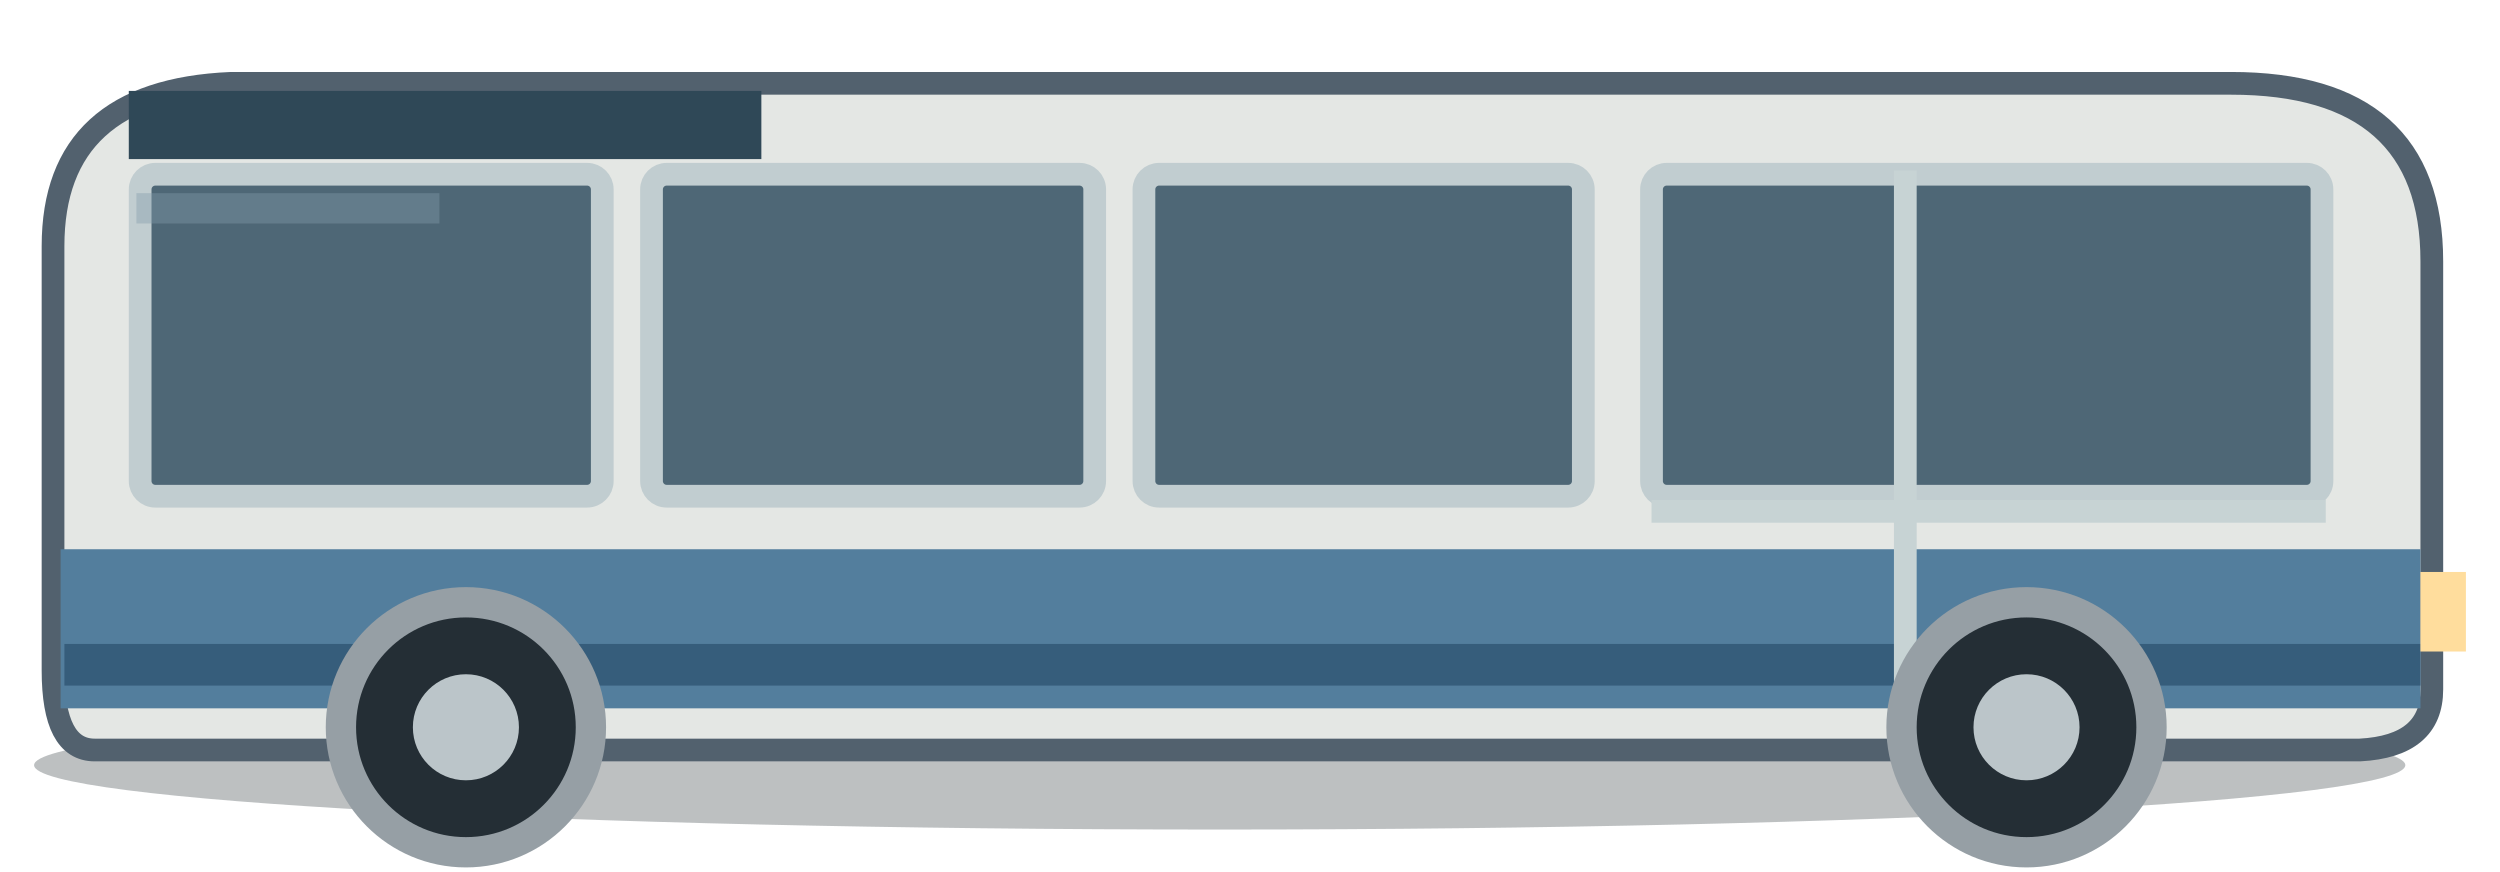
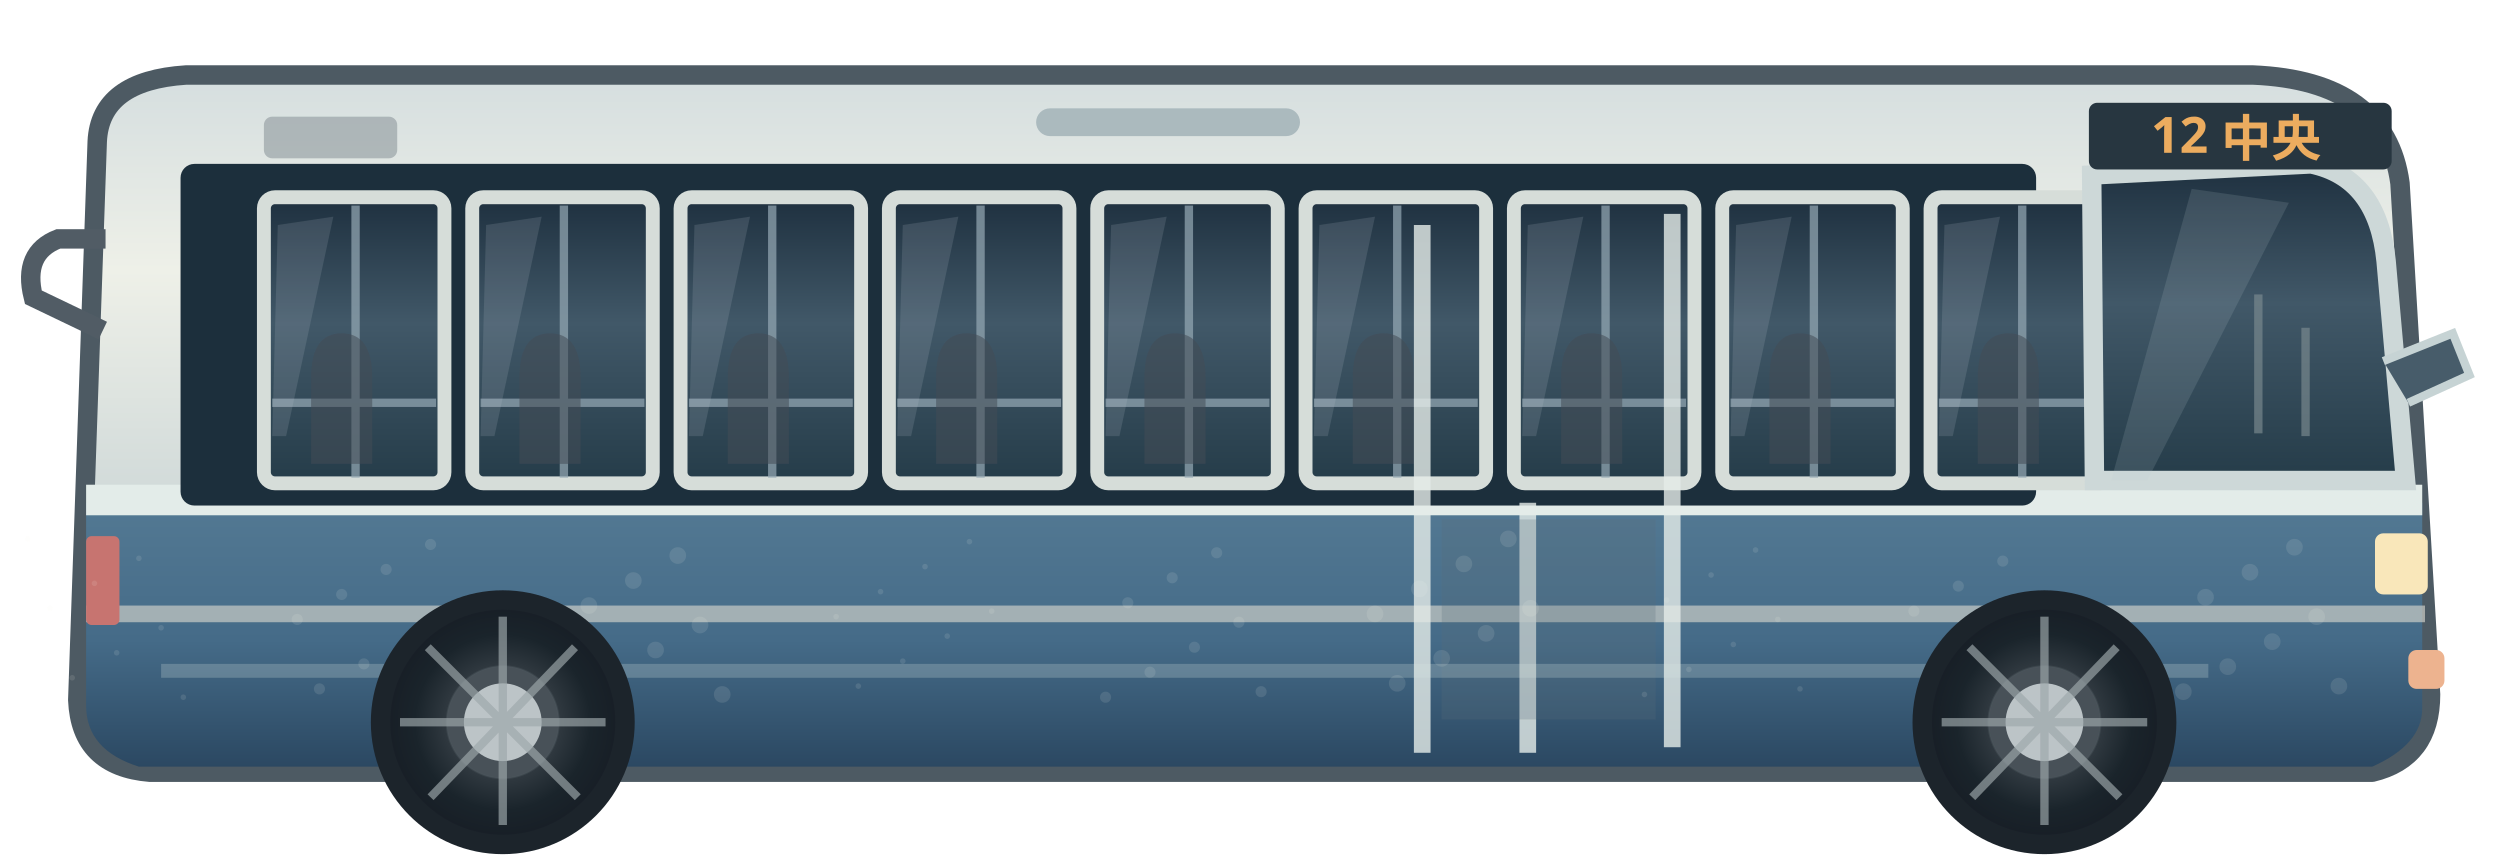
- <svg xmlns="http://www.w3.org/2000/svg" viewBox="0 0 660 230">
-   <ellipse cx="322" cy="202" rx="313" ry="17" fill="#202b30" opacity=".3" />
-   <path d="M14 177V65Q14 24 61 22h528q53 0 53 47v113q0 15-19 16H25q-11 0-11-21Z" fill="#e4e7e4" stroke="#52616e" stroke-width="6" />
-   <path d="M16 145h623v42H16Z" fill="#537e9d" />
-   <path d="M17 170h622v11H17Z" fill="#365d7b" />
-   <rect x="37" y="46" width="122" height="85" rx="4" fill="#4e6776" stroke="#c1cdd0" stroke-width="6" />
-   <rect x="172" y="46" width="117" height="85" rx="4" fill="#4e6776" stroke="#c1cdd0" stroke-width="6" />
-   <rect x="302" y="46" width="116" height="85" rx="4" fill="#4e6776" stroke="#c1cdd0" stroke-width="6" />
-   <rect x="436" y="46" width="177" height="85" rx="4" fill="#4e6776" stroke="#c1cdd0" stroke-width="6" />
-   <path d="M503 45v142M436 135h178" stroke="#c7d3d4" stroke-width="6" />
-   <rect x="34" y="24" width="167" height="18" fill="#2f4857" />
-   <path d="M36 55h80" stroke="#839cab" stroke-width="8" opacity=".4" />
-   <circle cx="123" cy="192" r="33" fill="#242e35" stroke="#969fa5" stroke-width="8" />
-   <circle cx="123" cy="192" r="14" fill="#bbc5c9" />
-   <circle cx="535" cy="192" r="33" fill="#242e35" stroke="#969fa5" stroke-width="8" />
-   <circle cx="535" cy="192" r="14" fill="#bbc5c9" />
-   <rect x="639" y="151" width="12" height="21" fill="#ffdd9d" />
+ <svg xmlns="http://www.w3.org/2000/svg" viewBox="0 0 900 310" width="900" height="310">
+   <defs>
+     <linearGradient id="body" x1="0" x2="0" y1="0" y2="1">
+       <stop stop-color="#d5dedf" />
+       <stop offset=".28" stop-color="#eef0e8" />
+       <stop offset=".69" stop-color="#c9d4d5" />
+       <stop offset="1" stop-color="#8a9b9f" />
+     </linearGradient>
+     <linearGradient id="blue" x1="0" x2="0" y1="0" y2="1">
+       <stop stop-color="#537993" />
+       <stop offset=".52" stop-color="#456b88" />
+       <stop offset="1" stop-color="#2b4862" />
+     </linearGradient>
+     <linearGradient id="window" x1="0" x2="0" y1="0" y2="1">
+       <stop stop-color="#1e303f" />
+       <stop offset=".44" stop-color="#415868" />
+       <stop offset="1" stop-color="#253c49" />
+     </linearGradient>
+     <radialGradient id="wheel">
+       <stop stop-color="#b8c1c4" />
+       <stop offset=".43" stop-color="#727e84" />
+       <stop offset=".47" stop-color="#2f383f" />
+       <stop offset=".72" stop-color="#1a242b" />
+       <stop offset="1" stop-color="#171d25" />
+     </radialGradient>
+     <linearGradient id="gloss">
+       <stop stop-color="#e1f0ed" stop-opacity=".5" />
+       <stop offset="1" stop-color="#e4f1ed" stop-opacity="0" />
+     </linearGradient>
+   </defs>
+   <path d="M35 51Q36 29 67 27L811 27Q859 29 864 66L875 250Q875 273 854 278L54 278Q29 276 28 252Z" fill="url(#body)" stroke="#4d5a63" stroke-width="7" stroke-linejoin="round" />
+   <path d="M31 181H872V255Q872 268 854 276H50Q31 270 31 254Z" fill="url(#blue)" />
+   <path d="M31 180H872" stroke="#e3ece9" stroke-width="11" />
+   <path d="M31 221H873" stroke="#d4d4cb" stroke-width="6" opacity=".65" />
+   <rect x="65" y="59" width="668" height="123" rx="5" fill="#1c2f3c" />
+   <rect x="95" y="71" width="65" height="103" rx="4" fill="url(#window)" stroke="#d6ddd9" stroke-width="5" />
+   <path d="M128 74v98M98 145h59" stroke="#96a9b5" stroke-width="3" opacity=".7" />
+   <rect x="170" y="71" width="65" height="103" rx="4" fill="url(#window)" stroke="#d6ddd9" stroke-width="5" />
+   <path d="M203 74v98M173 145h59" stroke="#96a9b5" stroke-width="3" opacity=".7" />
+   <rect x="245" y="71" width="65" height="103" rx="4" fill="url(#window)" stroke="#d6ddd9" stroke-width="5" />
+   <path d="M278 74v98M248 145h59" stroke="#96a9b5" stroke-width="3" opacity=".7" />
+   <rect x="320" y="71" width="65" height="103" rx="4" fill="url(#window)" stroke="#d6ddd9" stroke-width="5" />
+   <path d="M353 74v98M323 145h59" stroke="#96a9b5" stroke-width="3" opacity=".7" />
+   <rect x="395" y="71" width="65" height="103" rx="4" fill="url(#window)" stroke="#d6ddd9" stroke-width="5" />
+   <path d="M428 74v98M398 145h59" stroke="#96a9b5" stroke-width="3" opacity=".7" />
+   <rect x="470" y="71" width="65" height="103" rx="4" fill="url(#window)" stroke="#d6ddd9" stroke-width="5" />
+   <path d="M503 74v98M473 145h59" stroke="#96a9b5" stroke-width="3" opacity=".7" />
+   <rect x="545" y="71" width="65" height="103" rx="4" fill="url(#window)" stroke="#d6ddd9" stroke-width="5" />
+   <path d="M578 74v98M548 145h59" stroke="#96a9b5" stroke-width="3" opacity=".7" />
+   <rect x="620" y="71" width="65" height="103" rx="4" fill="url(#window)" stroke="#d6ddd9" stroke-width="5" />
+   <path d="M653 74v98M623 145h59" stroke="#96a9b5" stroke-width="3" opacity=".7" />
+   <rect x="695" y="71" width="65" height="103" rx="4" fill="url(#window)" stroke="#d6ddd9" stroke-width="5" />
+   <path d="M728 74v98M698 145h59" stroke="#96a9b5" stroke-width="3" opacity=".7" />
+   <path d="M112 167v-31q0-16 11-16t11 16v31" fill="#434b55" opacity=".54" />
+   <path d="M187 167v-31q0-16 11-16t11 16v31" fill="#434b55" opacity=".54" />
+   <path d="M262 167v-31q0-16 11-16t11 16v31" fill="#434b55" opacity=".54" />
+   <path d="M337 167v-31q0-16 11-16t11 16v31" fill="#434b55" opacity=".54" />
+   <path d="M412 167v-31q0-16 11-16t11 16v31" fill="#434b55" opacity=".54" />
+   <path d="M487 167v-31q0-16 11-16t11 16v31" fill="#434b55" opacity=".54" />
+   <path d="M562 167v-31q0-16 11-16t11 16v31" fill="#434b55" opacity=".54" />
+   <path d="M637 167v-31q0-16 11-16t11 16v31" fill="#434b55" opacity=".54" />
+   <path d="M712 167v-31q0-16 11-16t11 16v31" fill="#434b55" opacity=".54" />
+   <path d="M100 81l20 -3 -17 79 -5 0Z" fill="#bdc8d0" opacity=".16" />
+   <path d="M175 81l20 -3 -17 79 -5 0Z" fill="#bdc8d0" opacity=".16" />
+   <path d="M250 81l20 -3 -17 79 -5 0Z" fill="#bdc8d0" opacity=".16" />
+   <path d="M325 81l20 -3 -17 79 -5 0Z" fill="#bdc8d0" opacity=".16" />
+   <path d="M400 81l20 -3 -17 79 -5 0Z" fill="#bdc8d0" opacity=".16" />
+   <path d="M475 81l20 -3 -17 79 -5 0Z" fill="#bdc8d0" opacity=".16" />
+   <path d="M550 81l20 -3 -17 79 -5 0Z" fill="#bdc8d0" opacity=".16" />
+   <path d="M625 81l20 -3 -17 79 -5 0Z" fill="#bdc8d0" opacity=".16" />
+   <path d="M700 81l20 -3 -17 79 -5 0Z" fill="#bdc8d0" opacity=".16" />
+   <path d="M753 63L832 59Q856 64 859 94L866 173H754Z" fill="url(#window)" stroke="#cdd8d8" stroke-width="7" />
+   <path d="M789 68L760 173H773L824 73Z" fill="#b9cccf" opacity=".15" />
+   <rect x="752" y="37" width="109" height="24" rx="3" fill="#273640" />
+   <text x="805" y="55" font-size="18" fill="#ecac5f" text-anchor="middle" font-family="sans-serif" font-weight="bold">12  中央</text>
+   <path d="M813 106v50M830 118v39" stroke="#7d8c91" stroke-width="3" opacity=".65" />
+   <path d="M512 178V81M512 178v93M602 77v192M550 181v90" stroke="#e5ece9" stroke-width="6" opacity=".8" />
+   <path d="M519 187h77v72h-77Z" fill="#596d77" opacity=".25" />
+   <rect x="95" y="42" width="48" height="15" rx="3" fill="#8e989c" opacity=".6" />
+   <rect x="373" y="39" width="95" height="10" rx="5" fill="#abbabe" />
+   <path d="M38 86H21q-13 5-9 21l25 12" stroke="#515c65" stroke-width="7" fill="none" />
+   <path d="M858 130l25 -10 6 15 -22 10" fill="#475c6a" stroke="#c6d3d4" stroke-width="3" />
+   <rect x="855" y="192" width="19" height="22" rx="3" fill="#f9e7ba" />
+   <rect x="31" y="193" width="12" height="32" rx="2" fill="#c77470" />
+   <rect x="867" y="234" width="13" height="14" rx="3" fill="#edb38f" />
+   <rect x="58" y="239" width="737" height="5" fill="#d9e5e3" opacity=".24" />
+   <path d="M64 194H740" stroke="url(#gloss)" stroke-width="13" opacity=".62" />
+   <circle cx="10" cy="194" r="1" fill="#faf8e9" opacity=".11" />
+   <circle cx="107" cy="223" r="2" fill="#faf8e9" opacity=".11" />
+   <circle cx="204" cy="252" r="3" fill="#faf8e9" opacity=".11" />
+   <circle cx="301" cy="222" r="1" fill="#faf8e9" opacity=".11" />
+   <circle cx="398" cy="251" r="2" fill="#faf8e9" opacity=".11" />
+   <circle cx="495" cy="221" r="3" fill="#faf8e9" opacity=".11" />
+   <circle cx="592" cy="250" r="1" fill="#faf8e9" opacity=".11" />
+   <circle cx="689" cy="220" r="2" fill="#faf8e9" opacity=".11" />
+   <circle cx="786" cy="249" r="3" fill="#faf8e9" opacity=".11" />
+   <circle cx="18" cy="219" r="1" fill="#faf8e9" opacity=".11" />
+   <circle cx="115" cy="248" r="2" fill="#faf8e9" opacity=".11" />
+   <circle cx="212" cy="218" r="3" fill="#faf8e9" opacity=".11" />
+   <circle cx="309" cy="247" r="1" fill="#faf8e9" opacity=".11" />
+   <circle cx="406" cy="217" r="2" fill="#faf8e9" opacity=".11" />
+   <circle cx="503" cy="246" r="3" fill="#faf8e9" opacity=".11" />
+   <circle cx="600" cy="216" r="1" fill="#faf8e9" opacity=".11" />
+   <circle cx="697" cy="245" r="2" fill="#faf8e9" opacity=".11" />
+   <circle cx="794" cy="215" r="3" fill="#faf8e9" opacity=".11" />
+   <circle cx="26" cy="244" r="1" fill="#faf8e9" opacity=".11" />
+   <circle cx="123" cy="214" r="2" fill="#faf8e9" opacity=".11" />
+   <circle cx="220" cy="243" r="3" fill="#faf8e9" opacity=".11" />
+   <circle cx="317" cy="213" r="1" fill="#faf8e9" opacity=".11" />
+   <circle cx="414" cy="242" r="2" fill="#faf8e9" opacity=".11" />
+   <circle cx="511" cy="212" r="3" fill="#faf8e9" opacity=".11" />
+   <circle cx="608" cy="241" r="1" fill="#faf8e9" opacity=".11" />
+   <circle cx="705" cy="211" r="2" fill="#faf8e9" opacity=".11" />
+   <circle cx="802" cy="240" r="3" fill="#faf8e9" opacity=".11" />
+   <circle cx="34" cy="210" r="1" fill="#faf8e9" opacity=".11" />
+   <circle cx="131" cy="239" r="2" fill="#faf8e9" opacity=".11" />
+   <circle cx="228" cy="209" r="3" fill="#faf8e9" opacity=".11" />
+   <circle cx="325" cy="238" r="1" fill="#faf8e9" opacity=".11" />
+   <circle cx="422" cy="208" r="2" fill="#faf8e9" opacity=".11" />
+   <circle cx="519" cy="237" r="3" fill="#faf8e9" opacity=".11" />
+   <circle cx="616" cy="207" r="1" fill="#faf8e9" opacity=".11" />
+   <circle cx="713" cy="236" r="2" fill="#faf8e9" opacity=".11" />
+   <circle cx="810" cy="206" r="3" fill="#faf8e9" opacity=".11" />
+   <circle cx="42" cy="235" r="1" fill="#faf8e9" opacity=".11" />
+   <circle cx="139" cy="205" r="2" fill="#faf8e9" opacity=".11" />
+   <circle cx="236" cy="234" r="3" fill="#faf8e9" opacity=".11" />
+   <circle cx="333" cy="204" r="1" fill="#faf8e9" opacity=".11" />
+   <circle cx="430" cy="233" r="2" fill="#faf8e9" opacity=".11" />
+   <circle cx="527" cy="203" r="3" fill="#faf8e9" opacity=".11" />
+   <circle cx="624" cy="232" r="1" fill="#faf8e9" opacity=".11" />
+   <circle cx="721" cy="202" r="2" fill="#faf8e9" opacity=".11" />
+   <circle cx="818" cy="231" r="3" fill="#faf8e9" opacity=".11" />
+   <circle cx="50" cy="201" r="1" fill="#faf8e9" opacity=".11" />
+   <circle cx="147" cy="230" r="2" fill="#faf8e9" opacity=".11" />
+   <circle cx="244" cy="200" r="3" fill="#faf8e9" opacity=".11" />
+   <circle cx="341" cy="229" r="1" fill="#faf8e9" opacity=".11" />
+   <circle cx="438" cy="199" r="2" fill="#faf8e9" opacity=".11" />
+   <circle cx="535" cy="228" r="3" fill="#faf8e9" opacity=".11" />
+   <circle cx="632" cy="198" r="1" fill="#faf8e9" opacity=".11" />
+   <circle cx="729" cy="227" r="2" fill="#faf8e9" opacity=".11" />
+   <circle cx="826" cy="197" r="3" fill="#faf8e9" opacity=".11" />
+   <circle cx="58" cy="226" r="1" fill="#faf8e9" opacity=".11" />
+   <circle cx="155" cy="196" r="2" fill="#faf8e9" opacity=".11" />
+   <circle cx="252" cy="225" r="3" fill="#faf8e9" opacity=".11" />
+   <circle cx="349" cy="195" r="1" fill="#faf8e9" opacity=".11" />
+   <circle cx="446" cy="224" r="2" fill="#faf8e9" opacity=".11" />
+   <circle cx="543" cy="194" r="3" fill="#faf8e9" opacity=".11" />
+   <circle cx="640" cy="223" r="1" fill="#faf8e9" opacity=".11" />
+   <circle cx="737" cy="252" r="2" fill="#faf8e9" opacity=".11" />
+   <circle cx="834" cy="222" r="3" fill="#faf8e9" opacity=".11" />
+   <circle cx="66" cy="251" r="1" fill="#faf8e9" opacity=".11" />
+   <circle cx="163" cy="221" r="2" fill="#faf8e9" opacity=".11" />
+   <circle cx="260" cy="250" r="3" fill="#faf8e9" opacity=".11" />
+   <circle cx="357" cy="220" r="1" fill="#faf8e9" opacity=".11" />
+   <circle cx="454" cy="249" r="2" fill="#faf8e9" opacity=".11" />
+   <circle cx="551" cy="219" r="3" fill="#faf8e9" opacity=".11" />
+   <circle cx="648" cy="248" r="1" fill="#faf8e9" opacity=".11" />
+   <circle cx="745" cy="218" r="2" fill="#faf8e9" opacity=".11" />
+   <circle cx="842" cy="247" r="3" fill="#faf8e9" opacity=".11" />
+   <circle cx="181" cy="260" r="44" fill="url(#wheel)" stroke="#1c242b" stroke-width="7" />
+   <circle cx="181" cy="260" r="17" fill="#bcc4c7" stroke="#485158" stroke-width="6" />
+   <circle cx="736" cy="260" r="44" fill="url(#wheel)" stroke="#1c242b" stroke-width="7" />
+   <circle cx="736" cy="260" r="17" fill="#bcc4c7" stroke="#485158" stroke-width="6" />
+   <g stroke="#9da7aa" stroke-width="3" opacity=".67">
+     <path d="M181 222v75M144 260h74M154 233l54 54M155 287l52 -54" />
+     <path d="M736 222v75M699 260h74M709 233l54 54M710 287l52 -54" />
+   </g>
</svg>
